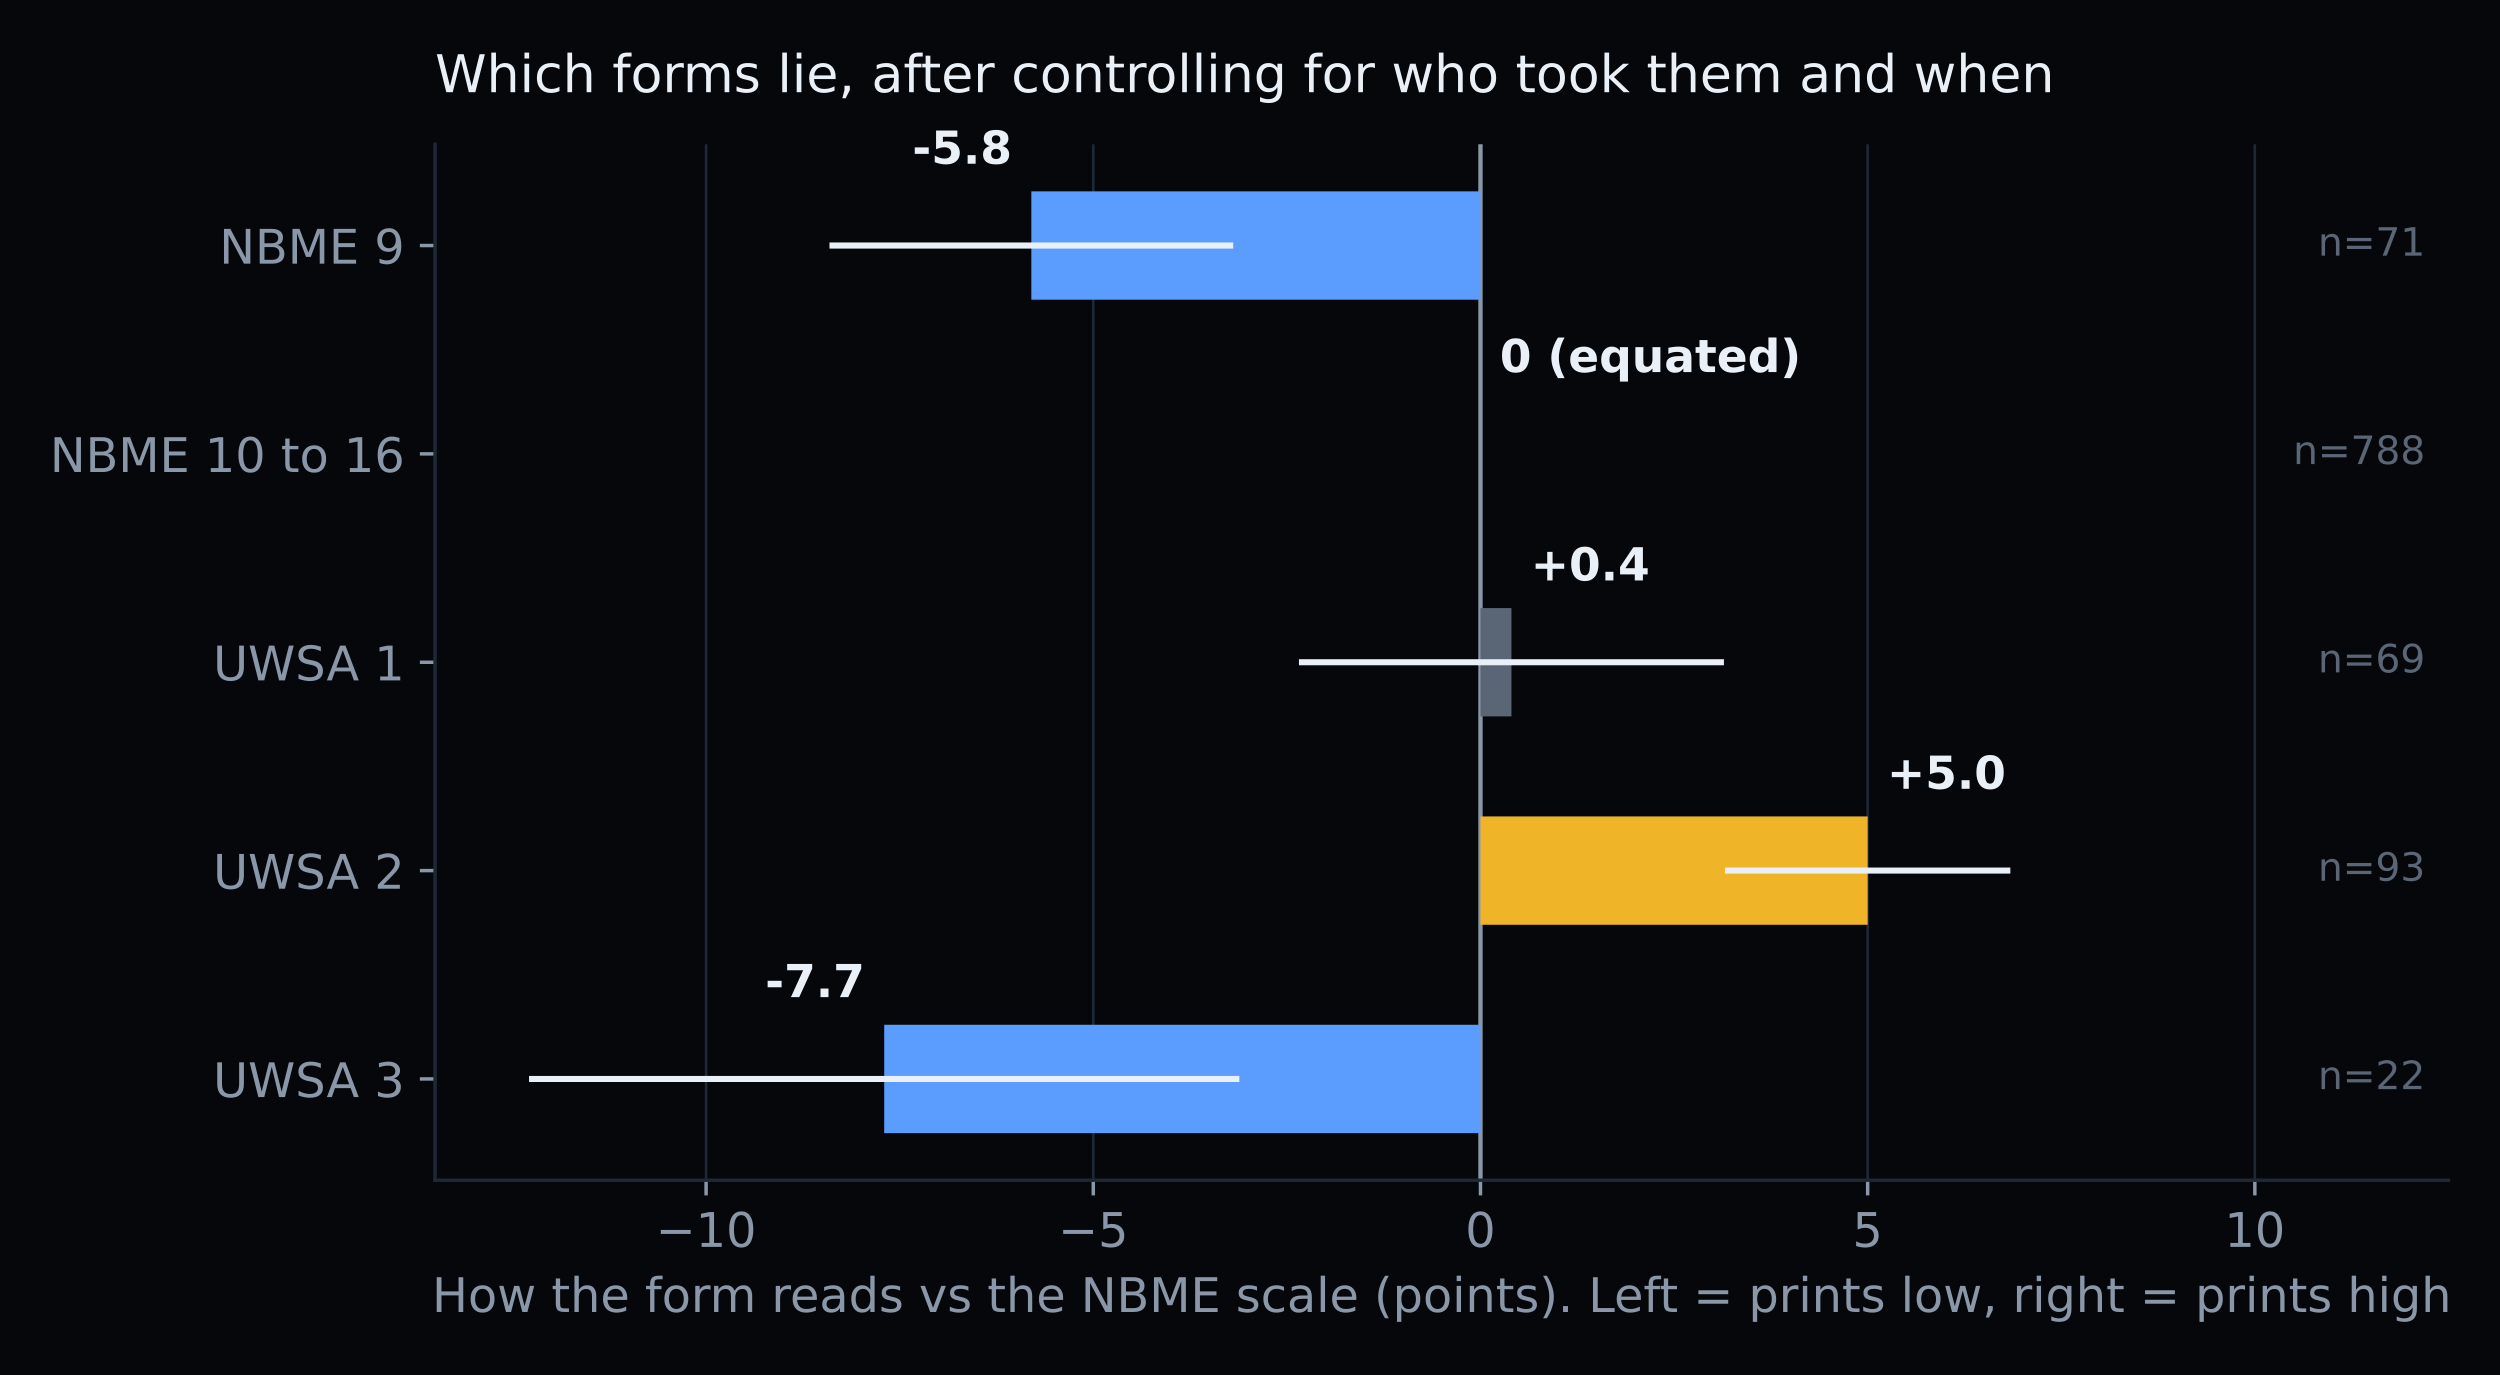
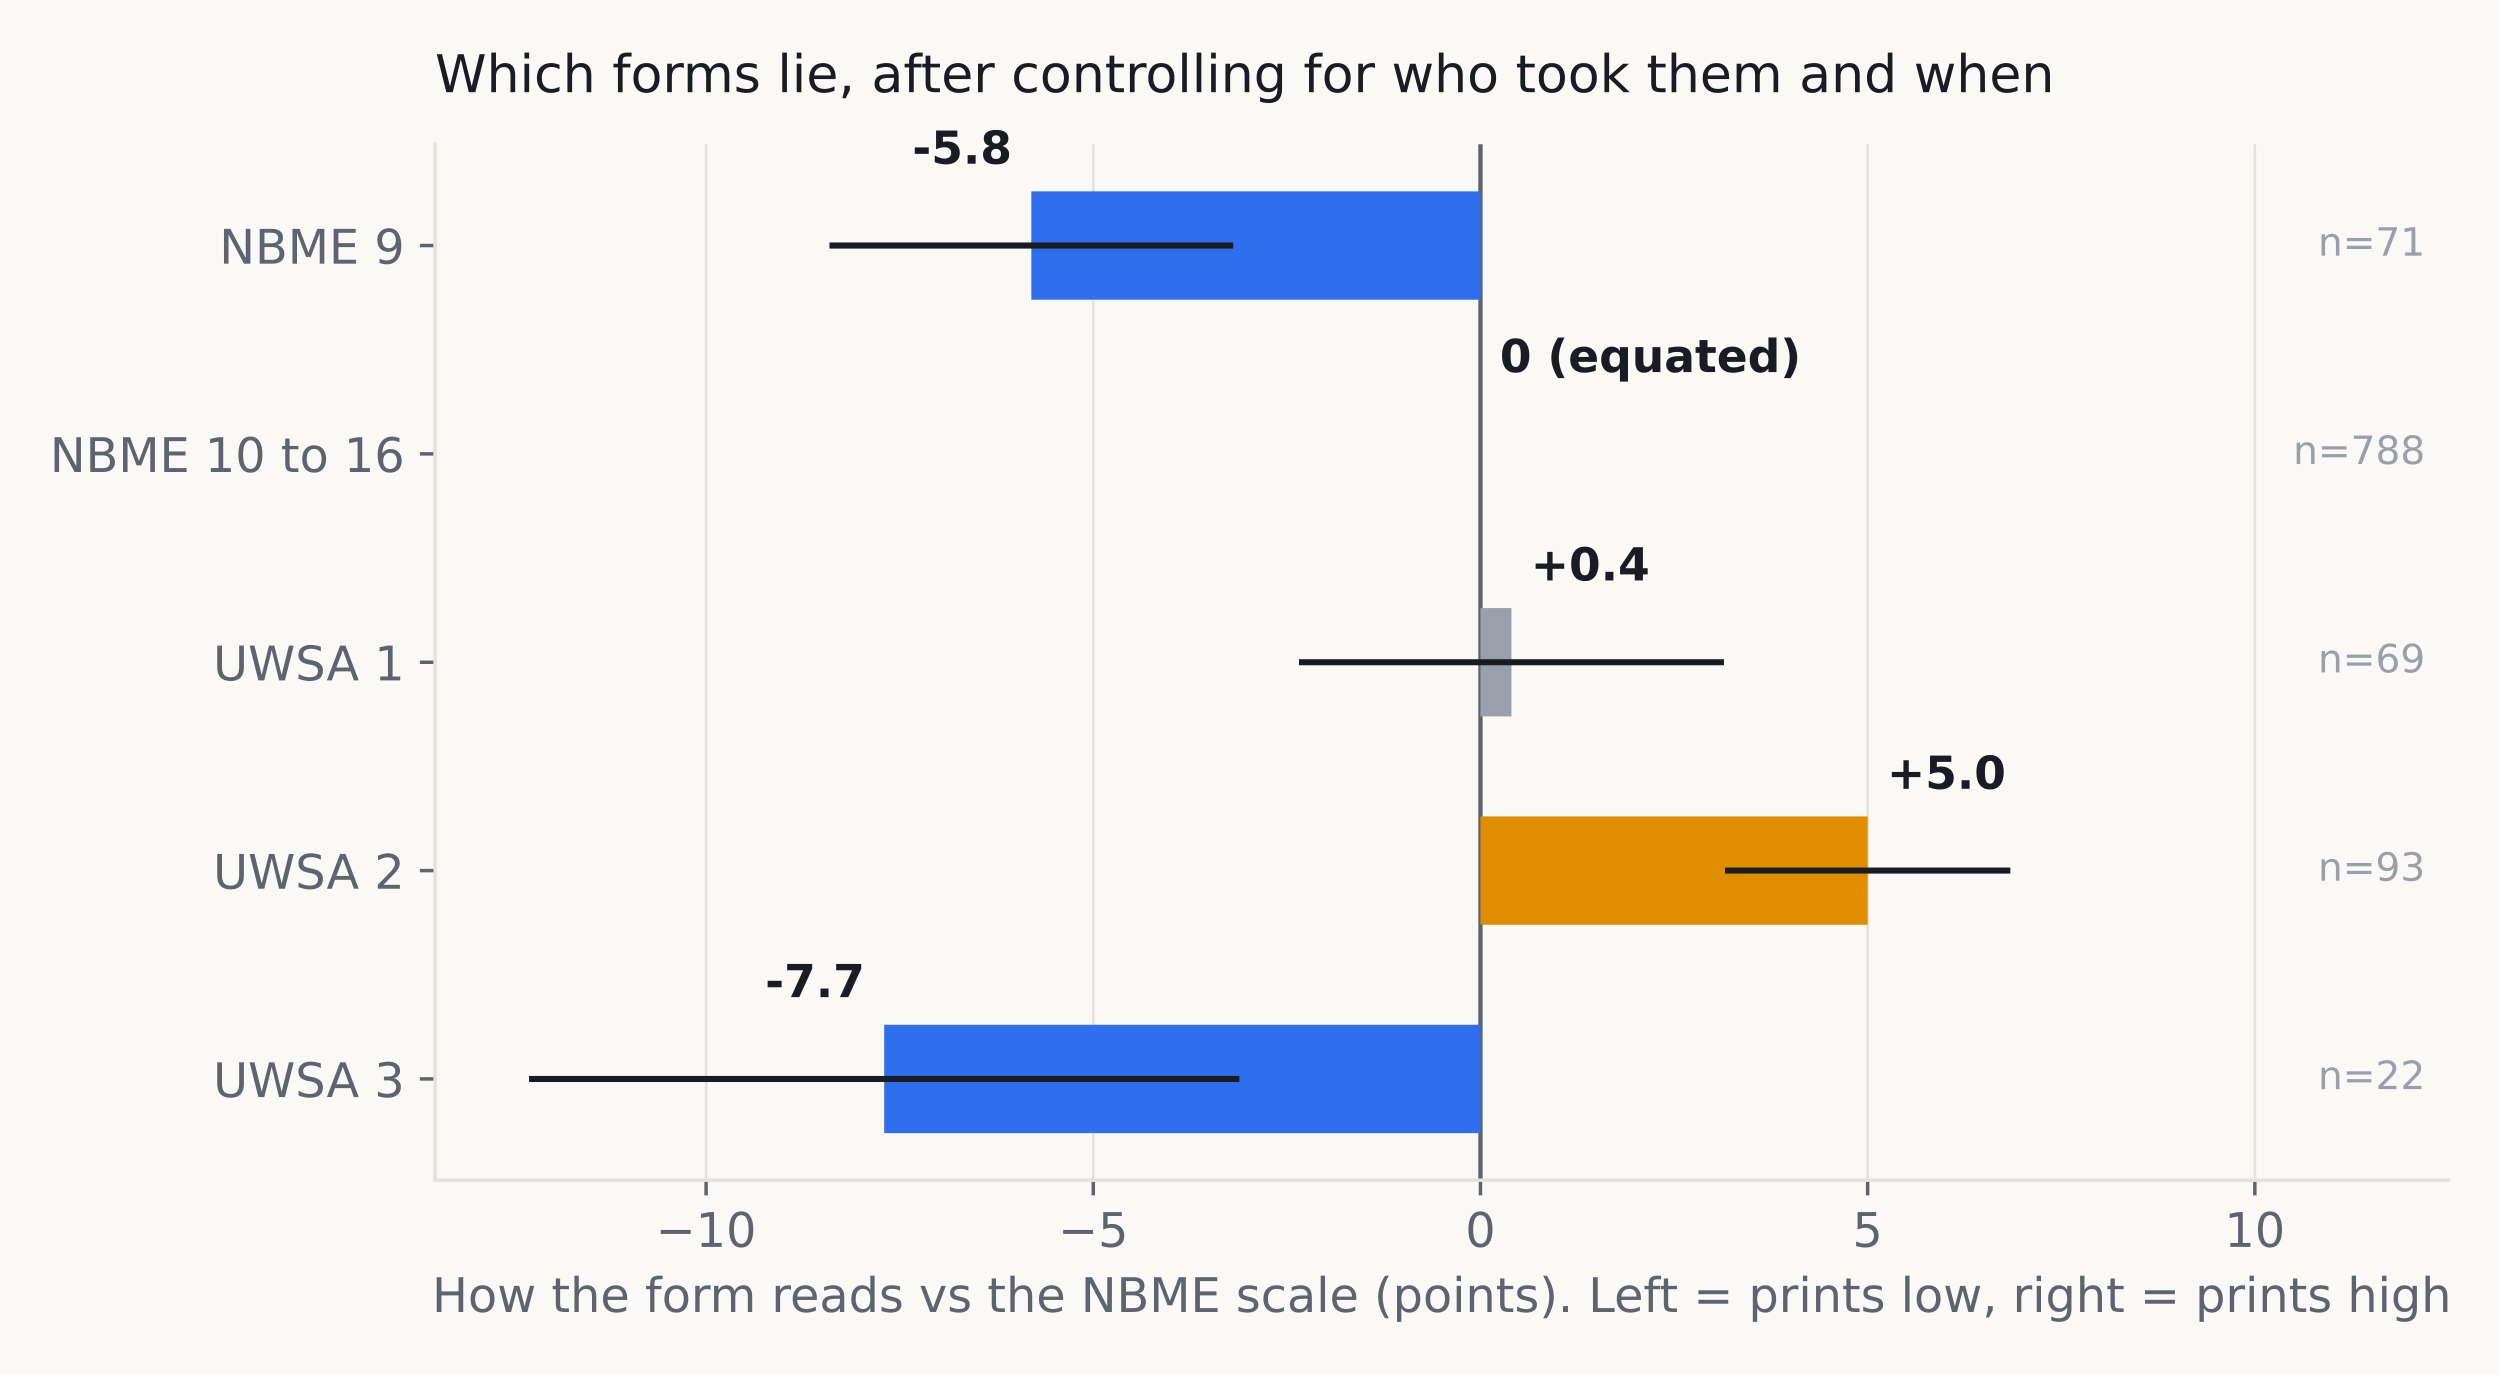
<svg xmlns="http://www.w3.org/2000/svg" xmlns:xlink="http://www.w3.org/1999/xlink" width="576pt" height="316.8pt" viewBox="0 0 576 316.8" version="1.1">
  <defs>
    <style type="text/css">*{stroke-linejoin: round; stroke-linecap: butt}</style>
  </defs>
  <g id="figure_1">
    <g id="patch_1">
-       <path d="M 0 316.8  L 576 316.8  L 576 0  L 0 0  z " style="fill: #05070b" />
+       <path d="M 0 316.8  L 576 316.8  L 576 0  L 0 0  z " style="fill: #faf9f6" />
    </g>
    <g id="axes_1">
      <g id="patch_2">
-         <path d="M 100.24 271.92  L 564.12 271.92  L 564.12 33.24  L 100.24 33.24  z " style="fill: #05070b" />
+         <path d="M 100.24 271.92  L 564.12 271.92  L 564.12 33.24  L 100.24 33.24  z " style="fill: #faf9f6" />
      </g>
      <g id="matplotlib.axis_1">
        <g id="xtick_1">
          <g id="line2d_1">
-             <path d="M 162.685 271.92  L 162.685 33.24  " clip-path="url(#pcc63858e68)" style="fill: none; stroke: #1e2836; stroke-width: 0.6; stroke-linecap: square" />
+             <path d="M 162.685 271.92  L 162.685 33.24  " clip-path="url(#p1f7ce923d1)" style="fill: none; stroke: #e4e2dc; stroke-width: 0.6; stroke-linecap: square" />
          </g>
          <g id="line2d_2">
            <defs>
-               <path id="m612c979b7f" d="M 0 0  L 0 3.5  " style="stroke: #8a97a8; stroke-width: 0.8" />
+               <path id="mc105b9a000" d="M 0 0  L 0 3.5  " style="stroke: #5d6470; stroke-width: 0.8" />
            </defs>
            <g>
-               <use xlink:href="#m612c979b7f" x="162.685" y="271.92" style="fill: #8a97a8; stroke: #8a97a8; stroke-width: 0.8" />
+               <use xlink:href="#mc105b9a000" x="162.685" y="271.92" style="fill: #5d6470; stroke: #5d6470; stroke-width: 0.8" />
            </g>
          </g>
          <g id="text_1">
-             <text style="font-size: 11px; font-family: 'DejaVu Sans'; text-anchor: middle; fill: #8a97a8" x="162.685" y="287.277" transform="rotate(-0 162.6854 287.2774)">−10</text>
+             <text style="font-size: 11px; font-family: 'DejaVu Sans'; text-anchor: middle; fill: #5d6470" x="162.685" y="287.277" transform="rotate(-0 162.6854 287.2774)">−10</text>
          </g>
        </g>
        <g id="xtick_2">
          <g id="line2d_3">
-             <path d="M 251.893 271.92  L 251.893 33.24  " clip-path="url(#pcc63858e68)" style="fill: none; stroke: #1e2836; stroke-width: 0.6; stroke-linecap: square" />
+             <path d="M 251.893 271.92  L 251.893 33.24  " clip-path="url(#p1f7ce923d1)" style="fill: none; stroke: #e4e2dc; stroke-width: 0.6; stroke-linecap: square" />
          </g>
          <g id="line2d_4">
            <g>
-               <use xlink:href="#m612c979b7f" x="251.893" y="271.92" style="fill: #8a97a8; stroke: #8a97a8; stroke-width: 0.8" />
+               <use xlink:href="#mc105b9a000" x="251.893" y="271.92" style="fill: #5d6470; stroke: #5d6470; stroke-width: 0.8" />
            </g>
          </g>
          <g id="text_2">
-             <text style="font-size: 11px; font-family: 'DejaVu Sans'; text-anchor: middle; fill: #8a97a8" x="251.893" y="287.277" transform="rotate(-0 251.8931 287.2774)">−5</text>
+             <text style="font-size: 11px; font-family: 'DejaVu Sans'; text-anchor: middle; fill: #5d6470" x="251.893" y="287.277" transform="rotate(-0 251.8931 287.2774)">−5</text>
          </g>
        </g>
        <g id="xtick_3">
          <g id="line2d_5">
-             <path d="M 341.101 271.92  L 341.101 33.24  " clip-path="url(#pcc63858e68)" style="fill: none; stroke: #1e2836; stroke-width: 0.6; stroke-linecap: square" />
+             <path d="M 341.101 271.92  L 341.101 33.24  " clip-path="url(#p1f7ce923d1)" style="fill: none; stroke: #e4e2dc; stroke-width: 0.6; stroke-linecap: square" />
          </g>
          <g id="line2d_6">
            <g>
-               <use xlink:href="#m612c979b7f" x="341.101" y="271.92" style="fill: #8a97a8; stroke: #8a97a8; stroke-width: 0.8" />
+               <use xlink:href="#mc105b9a000" x="341.101" y="271.92" style="fill: #5d6470; stroke: #5d6470; stroke-width: 0.8" />
            </g>
          </g>
          <g id="text_3">
-             <text style="font-size: 11px; font-family: 'DejaVu Sans'; text-anchor: middle; fill: #8a97a8" x="341.101" y="287.277" transform="rotate(-0 341.1008 287.2774)">0</text>
+             <text style="font-size: 11px; font-family: 'DejaVu Sans'; text-anchor: middle; fill: #5d6470" x="341.101" y="287.277" transform="rotate(-0 341.1008 287.2774)">0</text>
          </g>
        </g>
        <g id="xtick_4">
          <g id="line2d_7">
-             <path d="M 430.308 271.92  L 430.308 33.24  " clip-path="url(#pcc63858e68)" style="fill: none; stroke: #1e2836; stroke-width: 0.6; stroke-linecap: square" />
+             <path d="M 430.308 271.92  L 430.308 33.24  " clip-path="url(#p1f7ce923d1)" style="fill: none; stroke: #e4e2dc; stroke-width: 0.6; stroke-linecap: square" />
          </g>
          <g id="line2d_8">
            <g>
-               <use xlink:href="#m612c979b7f" x="430.308" y="271.92" style="fill: #8a97a8; stroke: #8a97a8; stroke-width: 0.8" />
+               <use xlink:href="#mc105b9a000" x="430.308" y="271.92" style="fill: #5d6470; stroke: #5d6470; stroke-width: 0.8" />
            </g>
          </g>
          <g id="text_4">
-             <text style="font-size: 11px; font-family: 'DejaVu Sans'; text-anchor: middle; fill: #8a97a8" x="430.308" y="287.277" transform="rotate(-0 430.3085 287.2774)">5</text>
+             <text style="font-size: 11px; font-family: 'DejaVu Sans'; text-anchor: middle; fill: #5d6470" x="430.308" y="287.277" transform="rotate(-0 430.3085 287.2774)">5</text>
          </g>
        </g>
        <g id="xtick_5">
          <g id="line2d_9">
-             <path d="M 519.516 271.92  L 519.516 33.24  " clip-path="url(#pcc63858e68)" style="fill: none; stroke: #1e2836; stroke-width: 0.6; stroke-linecap: square" />
+             <path d="M 519.516 271.92  L 519.516 33.24  " clip-path="url(#p1f7ce923d1)" style="fill: none; stroke: #e4e2dc; stroke-width: 0.6; stroke-linecap: square" />
          </g>
          <g id="line2d_10">
            <g>
-               <use xlink:href="#m612c979b7f" x="519.516" y="271.92" style="fill: #8a97a8; stroke: #8a97a8; stroke-width: 0.8" />
+               <use xlink:href="#mc105b9a000" x="519.516" y="271.92" style="fill: #5d6470; stroke: #5d6470; stroke-width: 0.8" />
            </g>
          </g>
          <g id="text_5">
-             <text style="font-size: 11px; font-family: 'DejaVu Sans'; text-anchor: middle; fill: #8a97a8" x="519.516" y="287.277" transform="rotate(-0 519.5162 287.2774)">10</text>
+             <text style="font-size: 11px; font-family: 'DejaVu Sans'; text-anchor: middle; fill: #5d6470" x="519.516" y="287.277" transform="rotate(-0 519.5162 287.2774)">10</text>
          </g>
        </g>
        <g id="text_6">
-           <text style="font-size: 11px; font-family: 'DejaVu Sans'; text-anchor: middle; fill: #8a97a8" x="332.18" y="302.278" transform="rotate(-0 332.18 302.2783)">How the form reads vs the NBME scale (points). Left = prints low, right = prints high</text>
+           <text style="font-size: 11px; font-family: 'DejaVu Sans'; text-anchor: middle; fill: #5d6470" x="332.18" y="302.278" transform="rotate(-0 332.18 302.2783)">How the form reads vs the NBME scale (points). Left = prints low, right = prints high</text>
        </g>
      </g>
      <g id="matplotlib.axis_2">
        <g id="ytick_1">
          <g id="line2d_11">
            <defs>
-               <path id="m22600667eb" d="M 0 0  L -3.5 0  " style="stroke: #8a97a8; stroke-width: 0.8" />
+               <path id="mde0d31c89f" d="M 0 0  L -3.5 0  " style="stroke: #5d6470; stroke-width: 0.8" />
            </defs>
            <g>
-               <use xlink:href="#m22600667eb" x="100.24" y="56.57" style="fill: #8a97a8; stroke: #8a97a8; stroke-width: 0.8" />
+               <use xlink:href="#mde0d31c89f" x="100.24" y="56.57" style="fill: #5d6470; stroke: #5d6470; stroke-width: 0.8" />
            </g>
          </g>
          <g id="text_7">
-             <text style="font-size: 11px; font-family: 'DejaVu Sans'; text-anchor: end; fill: #8a97a8" x="93.24" y="60.749" transform="rotate(-0 93.24 60.74906)">NBME 9</text>
+             <text style="font-size: 11px; font-family: 'DejaVu Sans'; text-anchor: end; fill: #5d6470" x="93.24" y="60.749" transform="rotate(-0 93.24 60.74906)">NBME 9</text>
          </g>
        </g>
        <g id="ytick_2">
          <g id="line2d_12">
            <g>
-               <use xlink:href="#m22600667eb" x="100.24" y="104.575" style="fill: #8a97a8; stroke: #8a97a8; stroke-width: 0.8" />
+               <use xlink:href="#mde0d31c89f" x="100.24" y="104.575" style="fill: #5d6470; stroke: #5d6470; stroke-width: 0.8" />
            </g>
          </g>
          <g id="text_8">
-             <text style="font-size: 11px; font-family: 'DejaVu Sans'; text-anchor: end; fill: #8a97a8" x="93.24" y="108.754" transform="rotate(-0 93.24 108.7539)">NBME 10 to 16</text>
+             <text style="font-size: 11px; font-family: 'DejaVu Sans'; text-anchor: end; fill: #5d6470" x="93.24" y="108.754" transform="rotate(-0 93.24 108.7539)">NBME 10 to 16</text>
          </g>
        </g>
        <g id="ytick_3">
          <g id="line2d_13">
            <g>
-               <use xlink:href="#m22600667eb" x="100.24" y="152.58" style="fill: #8a97a8; stroke: #8a97a8; stroke-width: 0.8" />
+               <use xlink:href="#mde0d31c89f" x="100.24" y="152.58" style="fill: #5d6470; stroke: #5d6470; stroke-width: 0.8" />
            </g>
          </g>
          <g id="text_9">
-             <text style="font-size: 11px; font-family: 'DejaVu Sans'; text-anchor: end; fill: #8a97a8" x="93.24" y="156.759" transform="rotate(-0 93.24 156.7587)">UWSA 1</text>
+             <text style="font-size: 11px; font-family: 'DejaVu Sans'; text-anchor: end; fill: #5d6470" x="93.24" y="156.759" transform="rotate(-0 93.24 156.7587)">UWSA 1</text>
          </g>
        </g>
        <g id="ytick_4">
          <g id="line2d_14">
            <g>
-               <use xlink:href="#m22600667eb" x="100.24" y="200.585" style="fill: #8a97a8; stroke: #8a97a8; stroke-width: 0.8" />
+               <use xlink:href="#mde0d31c89f" x="100.24" y="200.585" style="fill: #5d6470; stroke: #5d6470; stroke-width: 0.8" />
            </g>
          </g>
          <g id="text_10">
-             <text style="font-size: 11px; font-family: 'DejaVu Sans'; text-anchor: end; fill: #8a97a8" x="93.24" y="204.764" transform="rotate(-0 93.24 204.7635)">UWSA 2</text>
+             <text style="font-size: 11px; font-family: 'DejaVu Sans'; text-anchor: end; fill: #5d6470" x="93.24" y="204.764" transform="rotate(-0 93.24 204.7635)">UWSA 2</text>
          </g>
        </g>
        <g id="ytick_5">
          <g id="line2d_15">
            <g>
-               <use xlink:href="#m22600667eb" x="100.24" y="248.59" style="fill: #8a97a8; stroke: #8a97a8; stroke-width: 0.8" />
+               <use xlink:href="#mde0d31c89f" x="100.24" y="248.59" style="fill: #5d6470; stroke: #5d6470; stroke-width: 0.8" />
            </g>
          </g>
          <g id="text_11">
-             <text style="font-size: 11px; font-family: 'DejaVu Sans'; text-anchor: end; fill: #8a97a8" x="93.24" y="252.768" transform="rotate(-0 93.24 252.7684)">UWSA 3</text>
+             <text style="font-size: 11px; font-family: 'DejaVu Sans'; text-anchor: end; fill: #5d6470" x="93.24" y="252.768" transform="rotate(-0 93.24 252.7684)">UWSA 3</text>
          </g>
        </g>
      </g>
      <g id="line2d_16">
-         <path d="M 341.101 271.92  L 341.101 33.24  " clip-path="url(#pcc63858e68)" style="fill: none; stroke: #8a97a8; stroke-linecap: square" />
+         <path d="M 341.101 271.92  L 341.101 33.24  " clip-path="url(#p1f7ce923d1)" style="fill: none; stroke: #5d6470; stroke-linecap: square" />
      </g>
      <g id="patch_3">
-         <path d="M 100.24 271.92  L 100.24 33.24  " style="fill: none; stroke: #1e2836; stroke-width: 0.8; stroke-linejoin: miter; stroke-linecap: square" />
+         <path d="M 100.24 271.92  L 100.24 33.24  " style="fill: none; stroke: #e4e2dc; stroke-width: 0.8; stroke-linejoin: miter; stroke-linecap: square" />
      </g>
      <g id="patch_4">
-         <path d="M 100.24 271.92  L 564.12 271.92  " style="fill: none; stroke: #1e2836; stroke-width: 0.8; stroke-linejoin: miter; stroke-linecap: square" />
+         <path d="M 100.24 271.92  L 564.12 271.92  " style="fill: none; stroke: #e4e2dc; stroke-width: 0.8; stroke-linejoin: miter; stroke-linecap: square" />
      </g>
      <g id="patch_5">
-         <path d="M 341.101 44.089  L 237.62 44.089  L 237.62 69.052  L 341.101 69.052  z " clip-path="url(#pcc63858e68)" style="fill: #5b9dff" />
+         <path d="M 341.101 44.089  L 237.62 44.089  L 237.62 69.052  L 341.101 69.052  z " clip-path="url(#p1f7ce923d1)" style="fill: #2f6fed" />
      </g>
      <g id="patch_6">
-         <path d="M 341.101 92.094  L 341.101 92.094  L 341.101 117.056  L 341.101 117.056  z " clip-path="url(#pcc63858e68)" style="fill: #5a6676" />
+         <path d="M 341.101 92.094  L 341.101 92.094  L 341.101 117.056  L 341.101 117.056  z " clip-path="url(#p1f7ce923d1)" style="fill: #9aa0ab" />
      </g>
      <g id="patch_7">
-         <path d="M 341.101 140.099  L 348.237 140.099  L 348.237 165.061  L 341.101 165.061  z " clip-path="url(#pcc63858e68)" style="fill: #5a6676" />
+         <path d="M 341.101 140.099  L 348.237 140.099  L 348.237 165.061  L 341.101 165.061  z " clip-path="url(#p1f7ce923d1)" style="fill: #9aa0ab" />
      </g>
      <g id="patch_8">
-         <path d="M 341.101 188.104  L 430.308 188.104  L 430.308 213.066  L 341.101 213.066  z " clip-path="url(#pcc63858e68)" style="fill: #f0b429" />
+         <path d="M 341.101 188.104  L 430.308 188.104  L 430.308 213.066  L 341.101 213.066  z " clip-path="url(#p1f7ce923d1)" style="fill: #e08e00" />
      </g>
      <g id="patch_9">
-         <path d="M 341.101 236.108  L 203.721 236.108  L 203.721 261.071  L 341.101 261.071  z " clip-path="url(#pcc63858e68)" style="fill: #5b9dff" />
+         <path d="M 341.101 236.108  L 203.721 236.108  L 203.721 261.071  L 341.101 261.071  z " clip-path="url(#p1f7ce923d1)" style="fill: #2f6fed" />
      </g>
      <g id="text_12">
-         <text style="font-weight: 700; font-size: 10.5px; font-family: 'DejaVu Sans'; text-anchor: end; fill: #eaf0f8" x="233.159" y="37.726" transform="rotate(-0 233.1595 37.72624)">-5.8</text>
+         <text style="font-weight: 700; font-size: 10.5px; font-family: 'DejaVu Sans'; text-anchor: end; fill: #191c23" x="233.159" y="37.726" transform="rotate(-0 233.1595 37.72624)">-5.8</text>
      </g>
      <g id="text_13">
-         <text style="font-size: 9px; font-family: 'DejaVu Sans'; text-anchor: end; fill: #5a6676" x="558.768" y="58.908" transform="rotate(-0 558.7675 58.90824)">n=71</text>
+         <text style="font-size: 9px; font-family: 'DejaVu Sans'; text-anchor: end; fill: #9aa0ab" x="558.768" y="58.908" transform="rotate(-0 558.7675 58.90824)">n=71</text>
      </g>
      <g id="text_14">
-         <text style="font-weight: 700; font-size: 10.5px; font-family: 'DejaVu Sans'; text-anchor: start; fill: #eaf0f8" x="345.561" y="85.731" transform="rotate(-0 345.5612 85.73107)">0 (equated)</text>
+         <text style="font-weight: 700; font-size: 10.5px; font-family: 'DejaVu Sans'; text-anchor: start; fill: #191c23" x="345.561" y="85.731" transform="rotate(-0 345.5612 85.73107)">0 (equated)</text>
      </g>
      <g id="text_15">
-         <text style="font-size: 9px; font-family: 'DejaVu Sans'; text-anchor: end; fill: #5a6676" x="558.768" y="106.913" transform="rotate(-0 558.7675 106.9131)">n=788</text>
+         <text style="font-size: 9px; font-family: 'DejaVu Sans'; text-anchor: end; fill: #9aa0ab" x="558.768" y="106.913" transform="rotate(-0 558.7675 106.9131)">n=788</text>
      </g>
      <g id="text_16">
-         <text style="font-weight: 700; font-size: 10.5px; font-family: 'DejaVu Sans'; text-anchor: start; fill: #eaf0f8" x="352.698" y="133.736" transform="rotate(-0 352.6978 133.7359)">+0.4</text>
+         <text style="font-weight: 700; font-size: 10.5px; font-family: 'DejaVu Sans'; text-anchor: start; fill: #191c23" x="352.698" y="133.736" transform="rotate(-0 352.6978 133.7359)">+0.4</text>
      </g>
      <g id="text_17">
-         <text style="font-size: 9px; font-family: 'DejaVu Sans'; text-anchor: end; fill: #5a6676" x="558.768" y="154.918" transform="rotate(-0 558.7675 154.9179)">n=69</text>
+         <text style="font-size: 9px; font-family: 'DejaVu Sans'; text-anchor: end; fill: #9aa0ab" x="558.768" y="154.918" transform="rotate(-0 558.7675 154.9179)">n=69</text>
      </g>
      <g id="text_18">
-         <text style="font-weight: 700; font-size: 10.5px; font-family: 'DejaVu Sans'; text-anchor: start; fill: #eaf0f8" x="434.769" y="181.741" transform="rotate(-0 434.7688 181.7407)">+5.0</text>
+         <text style="font-weight: 700; font-size: 10.5px; font-family: 'DejaVu Sans'; text-anchor: start; fill: #191c23" x="434.769" y="181.741" transform="rotate(-0 434.7688 181.7407)">+5.0</text>
      </g>
      <g id="text_19">
-         <text style="font-size: 9px; font-family: 'DejaVu Sans'; text-anchor: end; fill: #5a6676" x="558.768" y="202.923" transform="rotate(-0 558.7675 202.9227)">n=93</text>
+         <text style="font-size: 9px; font-family: 'DejaVu Sans'; text-anchor: end; fill: #9aa0ab" x="558.768" y="202.923" transform="rotate(-0 558.7675 202.9227)">n=93</text>
      </g>
      <g id="text_20">
-         <text style="font-weight: 700; font-size: 10.5px; font-family: 'DejaVu Sans'; text-anchor: end; fill: #eaf0f8" x="199.261" y="229.746" transform="rotate(-0 199.2605 229.7456)">-7.7</text>
+         <text style="font-weight: 700; font-size: 10.5px; font-family: 'DejaVu Sans'; text-anchor: end; fill: #191c23" x="199.261" y="229.746" transform="rotate(-0 199.2605 229.7456)">-7.7</text>
      </g>
      <g id="text_21">
-         <text style="font-size: 9px; font-family: 'DejaVu Sans'; text-anchor: end; fill: #5a6676" x="558.768" y="250.928" transform="rotate(-0 558.7675 250.9275)">n=22</text>
+         <text style="font-size: 9px; font-family: 'DejaVu Sans'; text-anchor: end; fill: #9aa0ab" x="558.768" y="250.928" transform="rotate(-0 558.7675 250.9275)">n=22</text>
      </g>
      <g id="text_22">
-         <text style="font-size: 12px; font-family: 'DejaVu Sans'; text-anchor: start; fill: #eaf0f8" x="100.24" y="21.24" transform="rotate(-0 100.24 21.24)">Which forms lie, after controlling for who took them and when</text>
+         <text style="font-size: 12px; font-family: 'DejaVu Sans'; text-anchor: start; fill: #191c23" x="100.24" y="21.24" transform="rotate(-0 100.24 21.24)">Which forms lie, after controlling for who took them and when</text>
      </g>
      <g id="line2d_17">
-         <path d="M 191.81 56.57  L 283.43 56.57  " clip-path="url(#pcc63858e68)" style="fill: none; stroke: #eaf0f8; stroke-width: 1.4; stroke-linecap: square" />
+         <path d="M 191.81 56.57  L 283.43 56.57  " clip-path="url(#p1f7ce923d1)" style="fill: none; stroke: #191c23; stroke-width: 1.4; stroke-linecap: square" />
      </g>
      <g id="line2d_18">
-         <path d="M 299.98 152.58  L 396.495 152.58  " clip-path="url(#pcc63858e68)" style="fill: none; stroke: #eaf0f8; stroke-width: 1.4; stroke-linecap: square" />
+         <path d="M 299.98 152.58  L 396.495 152.58  " clip-path="url(#p1f7ce923d1)" style="fill: none; stroke: #191c23; stroke-width: 1.4; stroke-linecap: square" />
      </g>
      <g id="line2d_19">
-         <path d="M 398.137 200.585  L 462.48 200.585  " clip-path="url(#pcc63858e68)" style="fill: none; stroke: #eaf0f8; stroke-width: 1.4; stroke-linecap: square" />
+         <path d="M 398.137 200.585  L 462.48 200.585  " clip-path="url(#p1f7ce923d1)" style="fill: none; stroke: #191c23; stroke-width: 1.4; stroke-linecap: square" />
      </g>
      <g id="line2d_20">
-         <path d="M 122.592 248.59  L 284.85 248.59  " clip-path="url(#pcc63858e68)" style="fill: none; stroke: #eaf0f8; stroke-width: 1.4; stroke-linecap: square" />
+         <path d="M 122.592 248.59  L 284.85 248.59  " clip-path="url(#p1f7ce923d1)" style="fill: none; stroke: #191c23; stroke-width: 1.4; stroke-linecap: square" />
      </g>
    </g>
  </g>
  <defs>
-     <clipPath id="pcc63858e68">
+     <clipPath id="p1f7ce923d1">
      <rect x="100.24" y="33.24" width="463.88" height="238.68" />
    </clipPath>
  </defs>
</svg>
